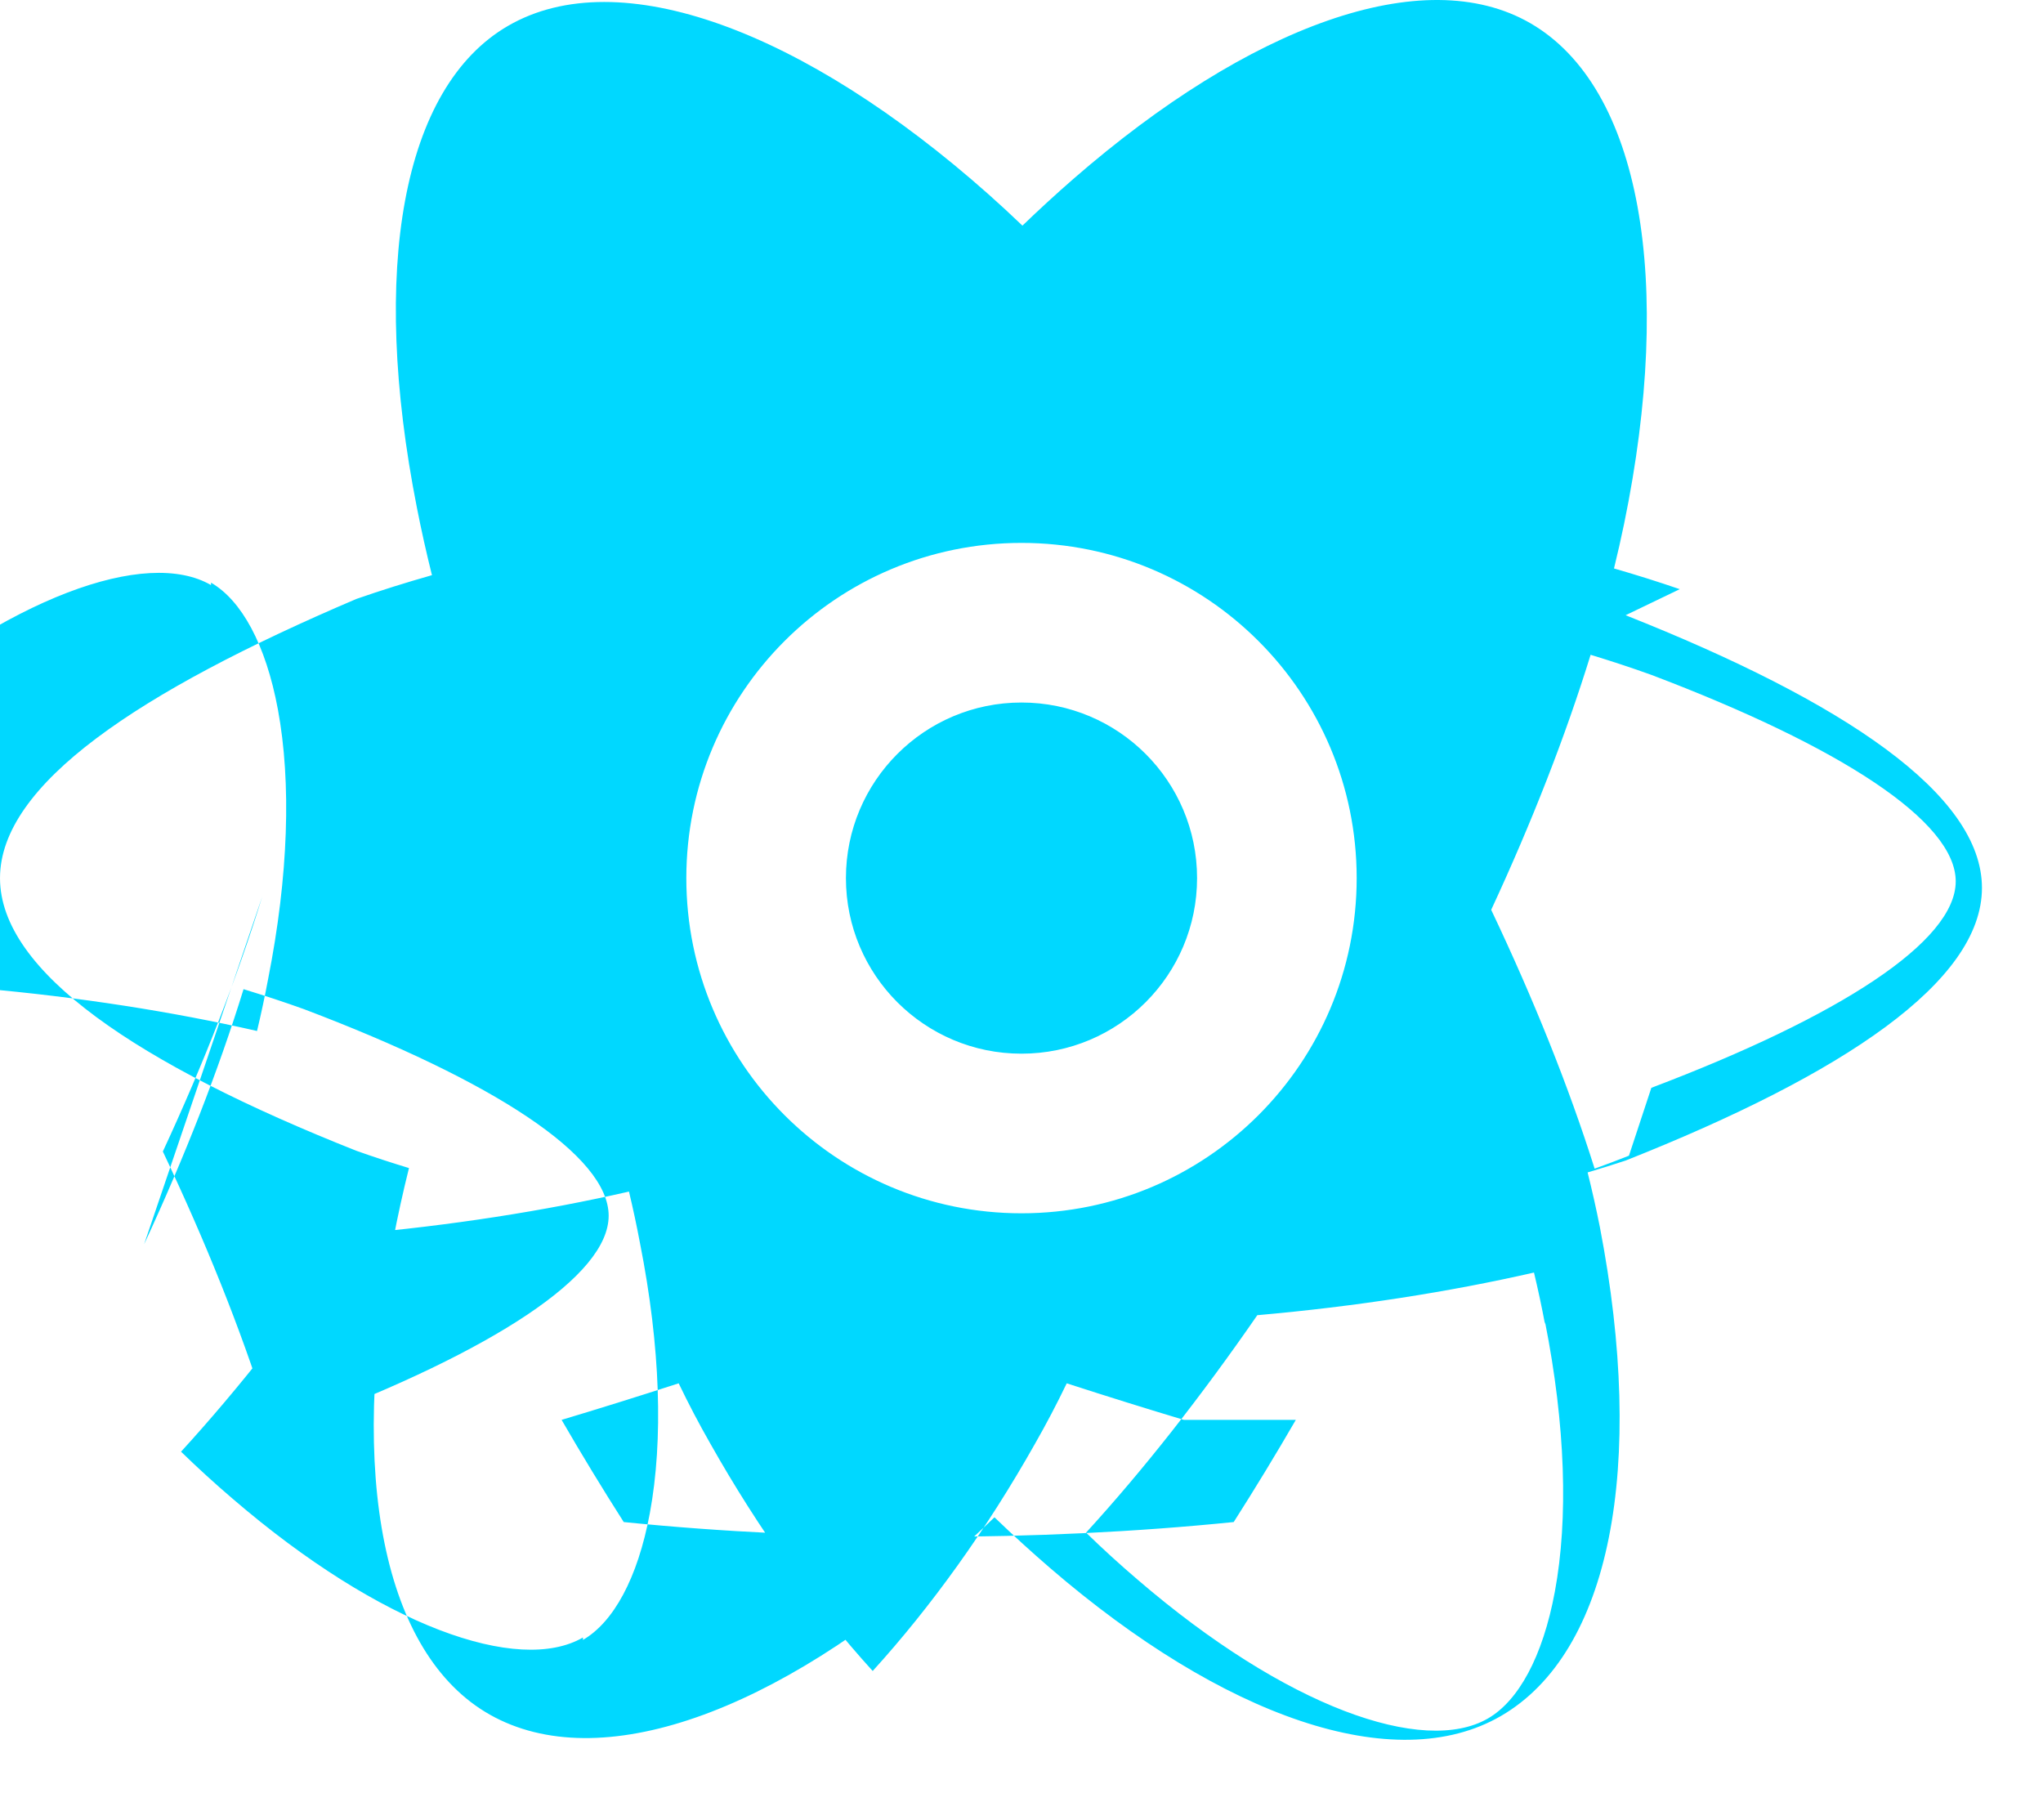
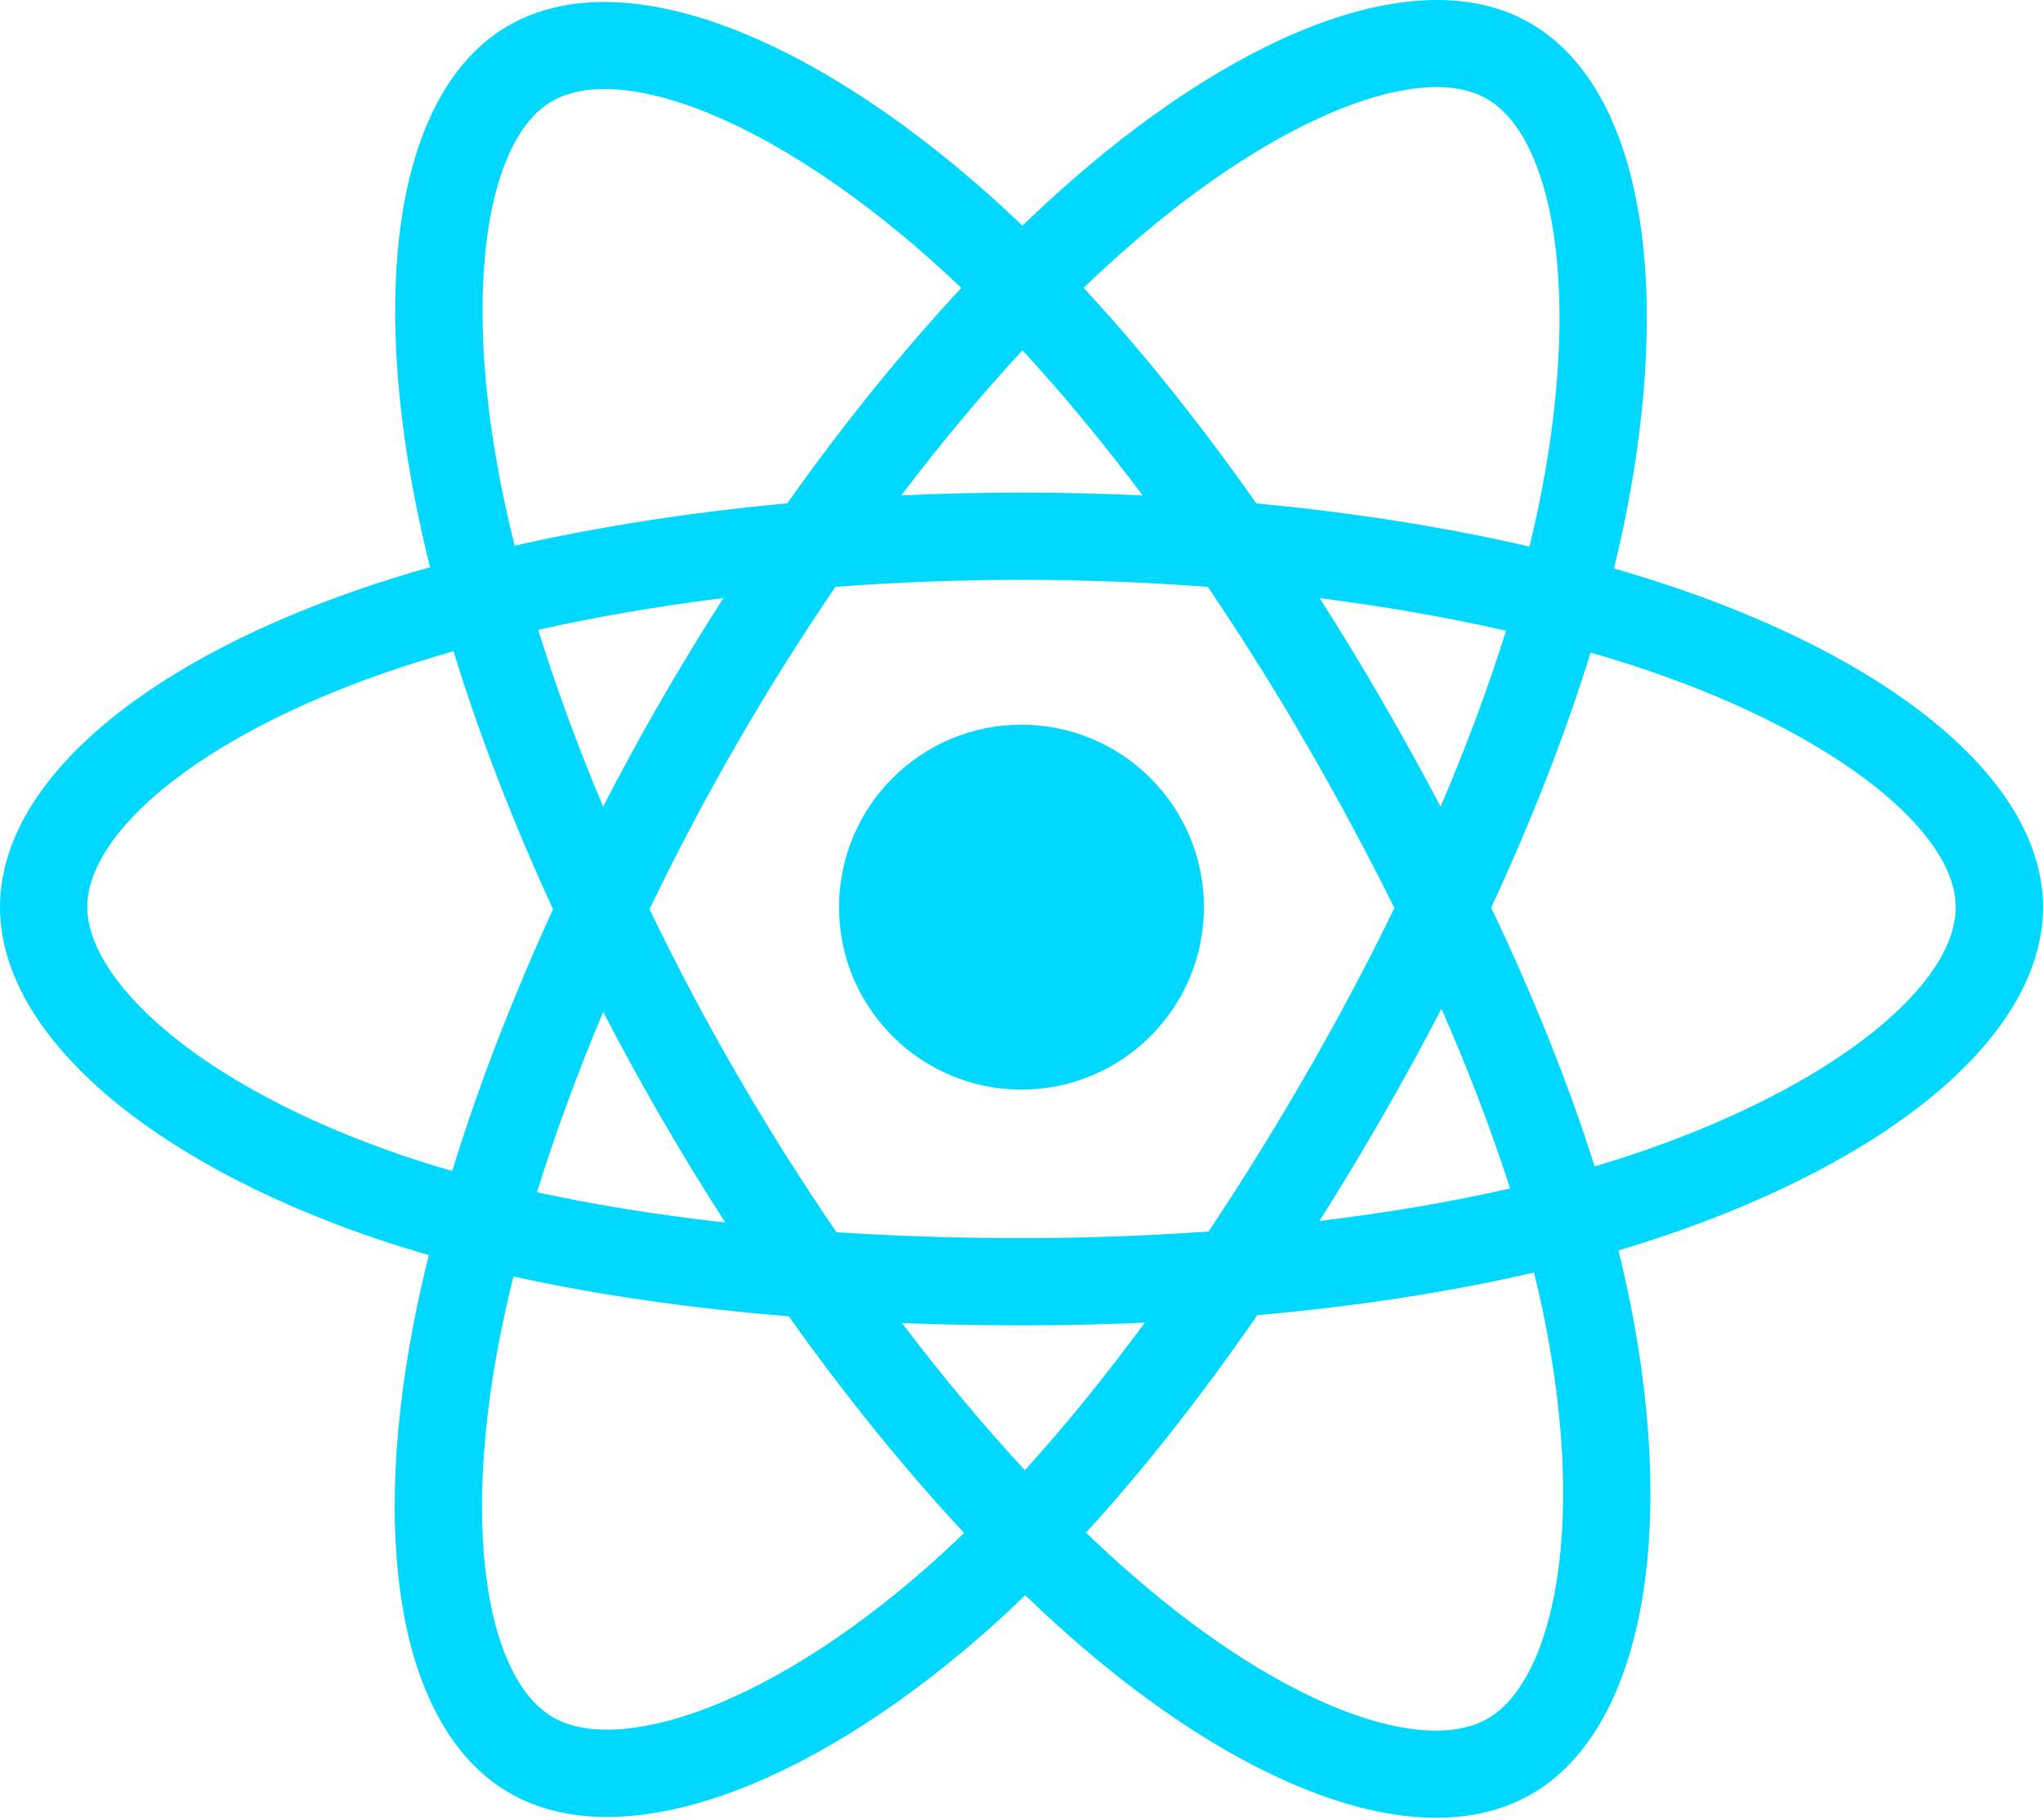
<svg xmlns="http://www.w3.org/2000/svg" aria-hidden="true" role="img" class="iconify iconify--logos" width="35.93" height="32" preserveAspectRatio="xMidYMid meet" viewBox="0 0 256 228">
-   <path fill="#00D8FF" d="M210.483 73.824a171.49 171.49 0 0 0-8.24-2.597c.465-1.9.893-3.777 1.273-5.621c6.238-30.281 2.16-54.676-11.769-62.708c-13.355-7.7-35.196.329-57.254 19.526a171.23 171.23 0 0 0-6.375 5.848a155.866 155.866 0 0 0-4.241-3.917C100.759 3.829 77.587-4.822 63.673 3.233C50.33 10.957 46.379 33.89 52.235 63.588a170.974 170.974 0 0 0 1.892 8.48c-3.28.932-6.445 1.924-9.474 2.98C17.309 86.698 0 98.307 0 110.027c0 11.721 17.309 23.33 44.653 34.166a145.52 145.52 0 0 0 6.594 2.165a168.417 168.417 0 0 0-2.01 9.138c-5.676 29.413-1.173 51.812 12.134 59.343c13.744 7.776 35.859-.22 57.9-19.8a145.567 145.567 0 0 0 5.342-4.923a168.933 168.933 0 0 0 6.92 6.314c21.714 18.722 43.246 26.282 56.54 18.586c13.731-7.949 18.194-31.214 12.4-61.268a145.016 145.016 0 0 0-1.535-6.842c1.62-.48 3.21-.974 4.76-1.488c27.344-10.836 44.653-22.445 44.653-34.166c0-11.72-17.309-23.329-44.653-34.165Zm-6.365 70.984c-1.4.555-2.836 1.098-4.3 1.625c-3.24-10.257-7.612-21.163-12.963-32.432c5.106-11 9.31-21.767 12.459-31.957c2.619.8 5.16 1.634 7.61 2.518c23.69 8.98 38.14 18.343 38.14 25.871c0 7.528-14.45 16.891-38.14 25.871Zm-10.514 20.834c2.562 12.94 2.927 24.64 1.23 33.787c-1.524 8.219-4.59 13.698-8.382 15.893c-8.067 4.67-25.32-1.4-43.927-17.412a134.17 134.17 0 0 1-6.437-5.87c7.214-7.889 14.423-17.06 21.459-27.246c12.376-1.092 24.068-2.921 34.671-5.345a134.02 134.02 0 0 1 1.386 6.495Zm-31.229 12.268a347.8 347.8 0 0 1-7.785 12.803c-12.316 1.247-25.159 1.851-38.216 1.851c-13.058 0-25.9-.604-38.217-1.851a348.128 348.128 0 0 1-7.785-12.803c4.515-1.354 9.422-2.88 14.67-4.58c1.24 2.58 2.56 5.093 3.954 7.533c6.078 10.788 13.04 20.456 20.358 28.512c7.32-8.056 14.28-17.724 20.36-28.512c1.393-2.44 2.714-4.953 3.954-7.533c5.248 1.7 10.155 3.226 14.67 4.58Zm-89.326 27.268c-8.067 4.67-25.32-1.4-43.927-17.412a134.17 134.17 0 0 1-6.437-5.87c7.214-7.889 14.423-17.06 21.459-27.246c12.376-1.092 24.068-2.921 34.671-5.345a134.02 134.02 0 0 1 1.386 6.495c2.562 12.94 2.927 24.64 1.23 33.787c-1.524 8.219-4.59 13.698-8.382 15.893Zm-54.99-49.277c5.106-11 9.31-21.767 12.459-31.957c2.619.8 5.16 1.634 7.61 2.518c23.69 8.98 38.14 18.343 38.14 25.871c0 7.528-14.45 16.891-38.14 25.871a145.52 145.52 0 0 1-4.76-1.488c-3.24-10.257-7.612-21.163-12.963-32.432c5.106-11 9.31-21.767 12.459-31.957Zm8.382-82.893c3.792 2.195 6.858 7.674 8.382 15.893c1.697 9.147 1.332 20.847-1.23 33.787a134.02 134.02 0 0 1-1.386 6.495c-10.603-2.424-22.295-4.253-34.671-5.345c-7.036-10.186-14.245-19.357-21.459-27.246a134.17 134.17 0 0 1 6.437-5.87c18.607-16.012 35.86-22.082 43.927-17.412ZM128 152.026c-23.196 0-42-18.804-42-42s18.804-42 42-42s42 18.804 42 42s-18.804 42-42 42Zm0-64c-12.15 0-22 9.85-22 22s9.85 22 22 22s22-9.85 22-22s-9.85-22-22-22Z" />
+   <path fill="#00D8FF" d="M210.483 73.824a171.49 171.49 0 0 0-8.24-2.597c.465-1.9.893-3.777 1.273-5.621c6.238-30.281 2.16-54.676-11.769-62.708c-13.355-7.7-35.196.329-57.254 19.526a171.23 171.23 0 0 0-6.375 5.848a155.866 155.866 0 0 0-4.241-3.917C100.759 3.829 77.587-4.822 63.673 3.233C50.33 10.957 46.379 33.89 51.995 62.588a170.974 170.974 0 0 0 1.892 8.48c-3.28.932-6.445 1.924-9.474 2.98C17.309 83.498 0 98.307 0 113.668c0 15.865 18.582 31.778 46.812 41.427a145.52 145.52 0 0 0 6.921 2.165a167.467 167.467 0 0 0-2.01 9.138c-5.354 28.2-1.173 50.591 12.134 58.266c13.744 7.926 36.812-.22 59.273-19.855a145.567 145.567 0 0 0 5.342-4.923a168.064 168.064 0 0 0 6.92 6.314c21.758 18.722 43.246 26.282 56.54 18.586c13.731-7.949 18.194-32.003 12.4-61.268a145.016 145.016 0 0 0-1.535-6.842c1.62-.48 3.21-.974 4.76-1.488c29.348-9.723 48.443-25.443 48.443-41.52c0-15.417-17.868-30.326-45.517-39.844Zm-6.365 70.984c-1.4.463-2.836.91-4.3 1.345c-3.24-10.257-7.612-21.163-12.963-32.432c5.106-11 9.31-21.767 12.459-31.957c2.619.758 5.16 1.557 7.61 2.4c23.69 8.156 38.14 20.213 38.14 29.504c0 9.896-15.606 22.743-40.946 31.14Zm-10.514 20.834c2.562 12.94 2.927 24.64 1.23 33.787c-1.524 8.219-4.59 13.698-8.382 15.893c-8.067 4.67-25.32-1.4-43.927-17.412a156.726 156.726 0 0 1-6.437-5.87c7.214-7.889 14.423-17.06 21.459-27.246c12.376-1.098 24.068-2.894 34.671-5.345a134.17 134.17 0 0 1 1.386 6.193ZM87.276 214.515c-7.882 2.783-14.16 2.863-17.955.675c-8.075-4.657-11.432-22.636-6.853-46.752a156.923 156.923 0 0 1 1.869-8.499c10.486 2.32 22.093 3.988 34.498 4.994c7.084 9.967 14.501 19.128 21.976 27.15a134.668 134.668 0 0 1-4.877 4.492c-9.933 8.682-19.886 14.842-28.658 17.94ZM50.35 144.747c-12.483-4.267-22.792-9.812-29.858-15.863c-6.35-5.437-9.555-10.836-9.555-15.216c0-9.322 13.897-21.212 37.076-29.293c2.813-.98 5.757-1.905 8.812-2.773c3.204 10.42 7.406 21.315 12.477 32.332c-5.137 11.18-9.399 22.249-12.634 32.792a134.718 134.718 0 0 1-6.318-1.979Zm12.378-84.26c-4.811-24.587-1.616-43.134 6.425-47.789c8.564-4.958 27.502 2.111 47.463 19.835a144.318 144.318 0 0 1 3.841 3.545c-7.438 7.987-14.787 17.08-21.808 26.988c-12.04 1.116-23.565 2.908-34.161 5.309a160.342 160.342 0 0 1-1.76-7.887Zm110.427 27.268a347.8 347.8 0 0 0-7.785-12.803c8.168 1.033 15.994 2.404 23.343 4.08c-2.206 7.072-4.956 14.465-8.193 22.045a381.151 381.151 0 0 0-7.365-13.322Zm-45.032-43.861c5.044 5.465 10.096 11.566 15.065 18.186a322.04 322.04 0 0 0-30.257-.006c4.974-6.559 10.069-12.652 15.192-18.18ZM82.802 87.83a323.167 323.167 0 0 0-7.227 13.238c-3.184-7.553-5.909-14.98-8.134-22.152c7.304-1.634 15.093-2.97 23.209-3.984a321.524 321.524 0 0 0-7.848 12.897Zm8.081 65.352c-8.385-.936-16.291-2.203-23.593-3.793c2.26-7.3 5.045-14.885 8.298-22.6a321.187 321.187 0 0 0 7.257 13.246c2.594 4.48 5.28 8.868 8.038 13.147Zm37.542 31.03c-5.184-5.592-10.354-11.779-15.403-18.433c4.902.192 9.899.29 14.978.29c5.218 0 10.376-.117 15.453-.343c-4.985 6.774-10.018 12.97-15.028 18.486Zm52.198-57.817c3.422 7.8 6.306 15.345 8.596 22.52c-7.422 1.694-15.436 3.058-23.88 4.071a382.417 382.417 0 0 0 7.859-13.026a347.403 347.403 0 0 0 7.425-13.565Zm-16.898 8.101a358.557 358.557 0 0 1-12.281 19.815a329.4 329.4 0 0 1-23.444.823c-7.967 0-15.716-.248-23.178-.732a310.202 310.202 0 0 1-12.513-19.846h.001a307.41 307.41 0 0 1-10.923-20.627a310.278 310.278 0 0 1 10.89-20.637l-.001.001a307.318 307.318 0 0 1 12.413-19.761c7.613-.576 15.42-.876 23.31-.876H128c7.926 0 15.743.303 23.354.883a329.357 329.357 0 0 1 12.335 19.695a358.489 358.489 0 0 1 11.036 20.54a329.472 329.472 0 0 1-11 20.722Zm22.56-122.124c8.572 4.944 11.906 24.881 6.52 51.026c-.344 1.668-.73 3.367-1.15 5.09c-10.622-2.452-22.155-4.275-34.23-5.408c-7.034-10.017-14.323-19.124-21.64-27.008a160.789 160.789 0 0 1 5.888-5.4c18.9-16.447 36.564-22.941 44.612-18.3ZM128 90.808c12.625 0 22.86 10.235 22.86 22.86s-10.235 22.86-22.86 22.86s-22.86-10.235-22.86-22.86s10.235-22.86 22.86-22.86Z" />
</svg>
